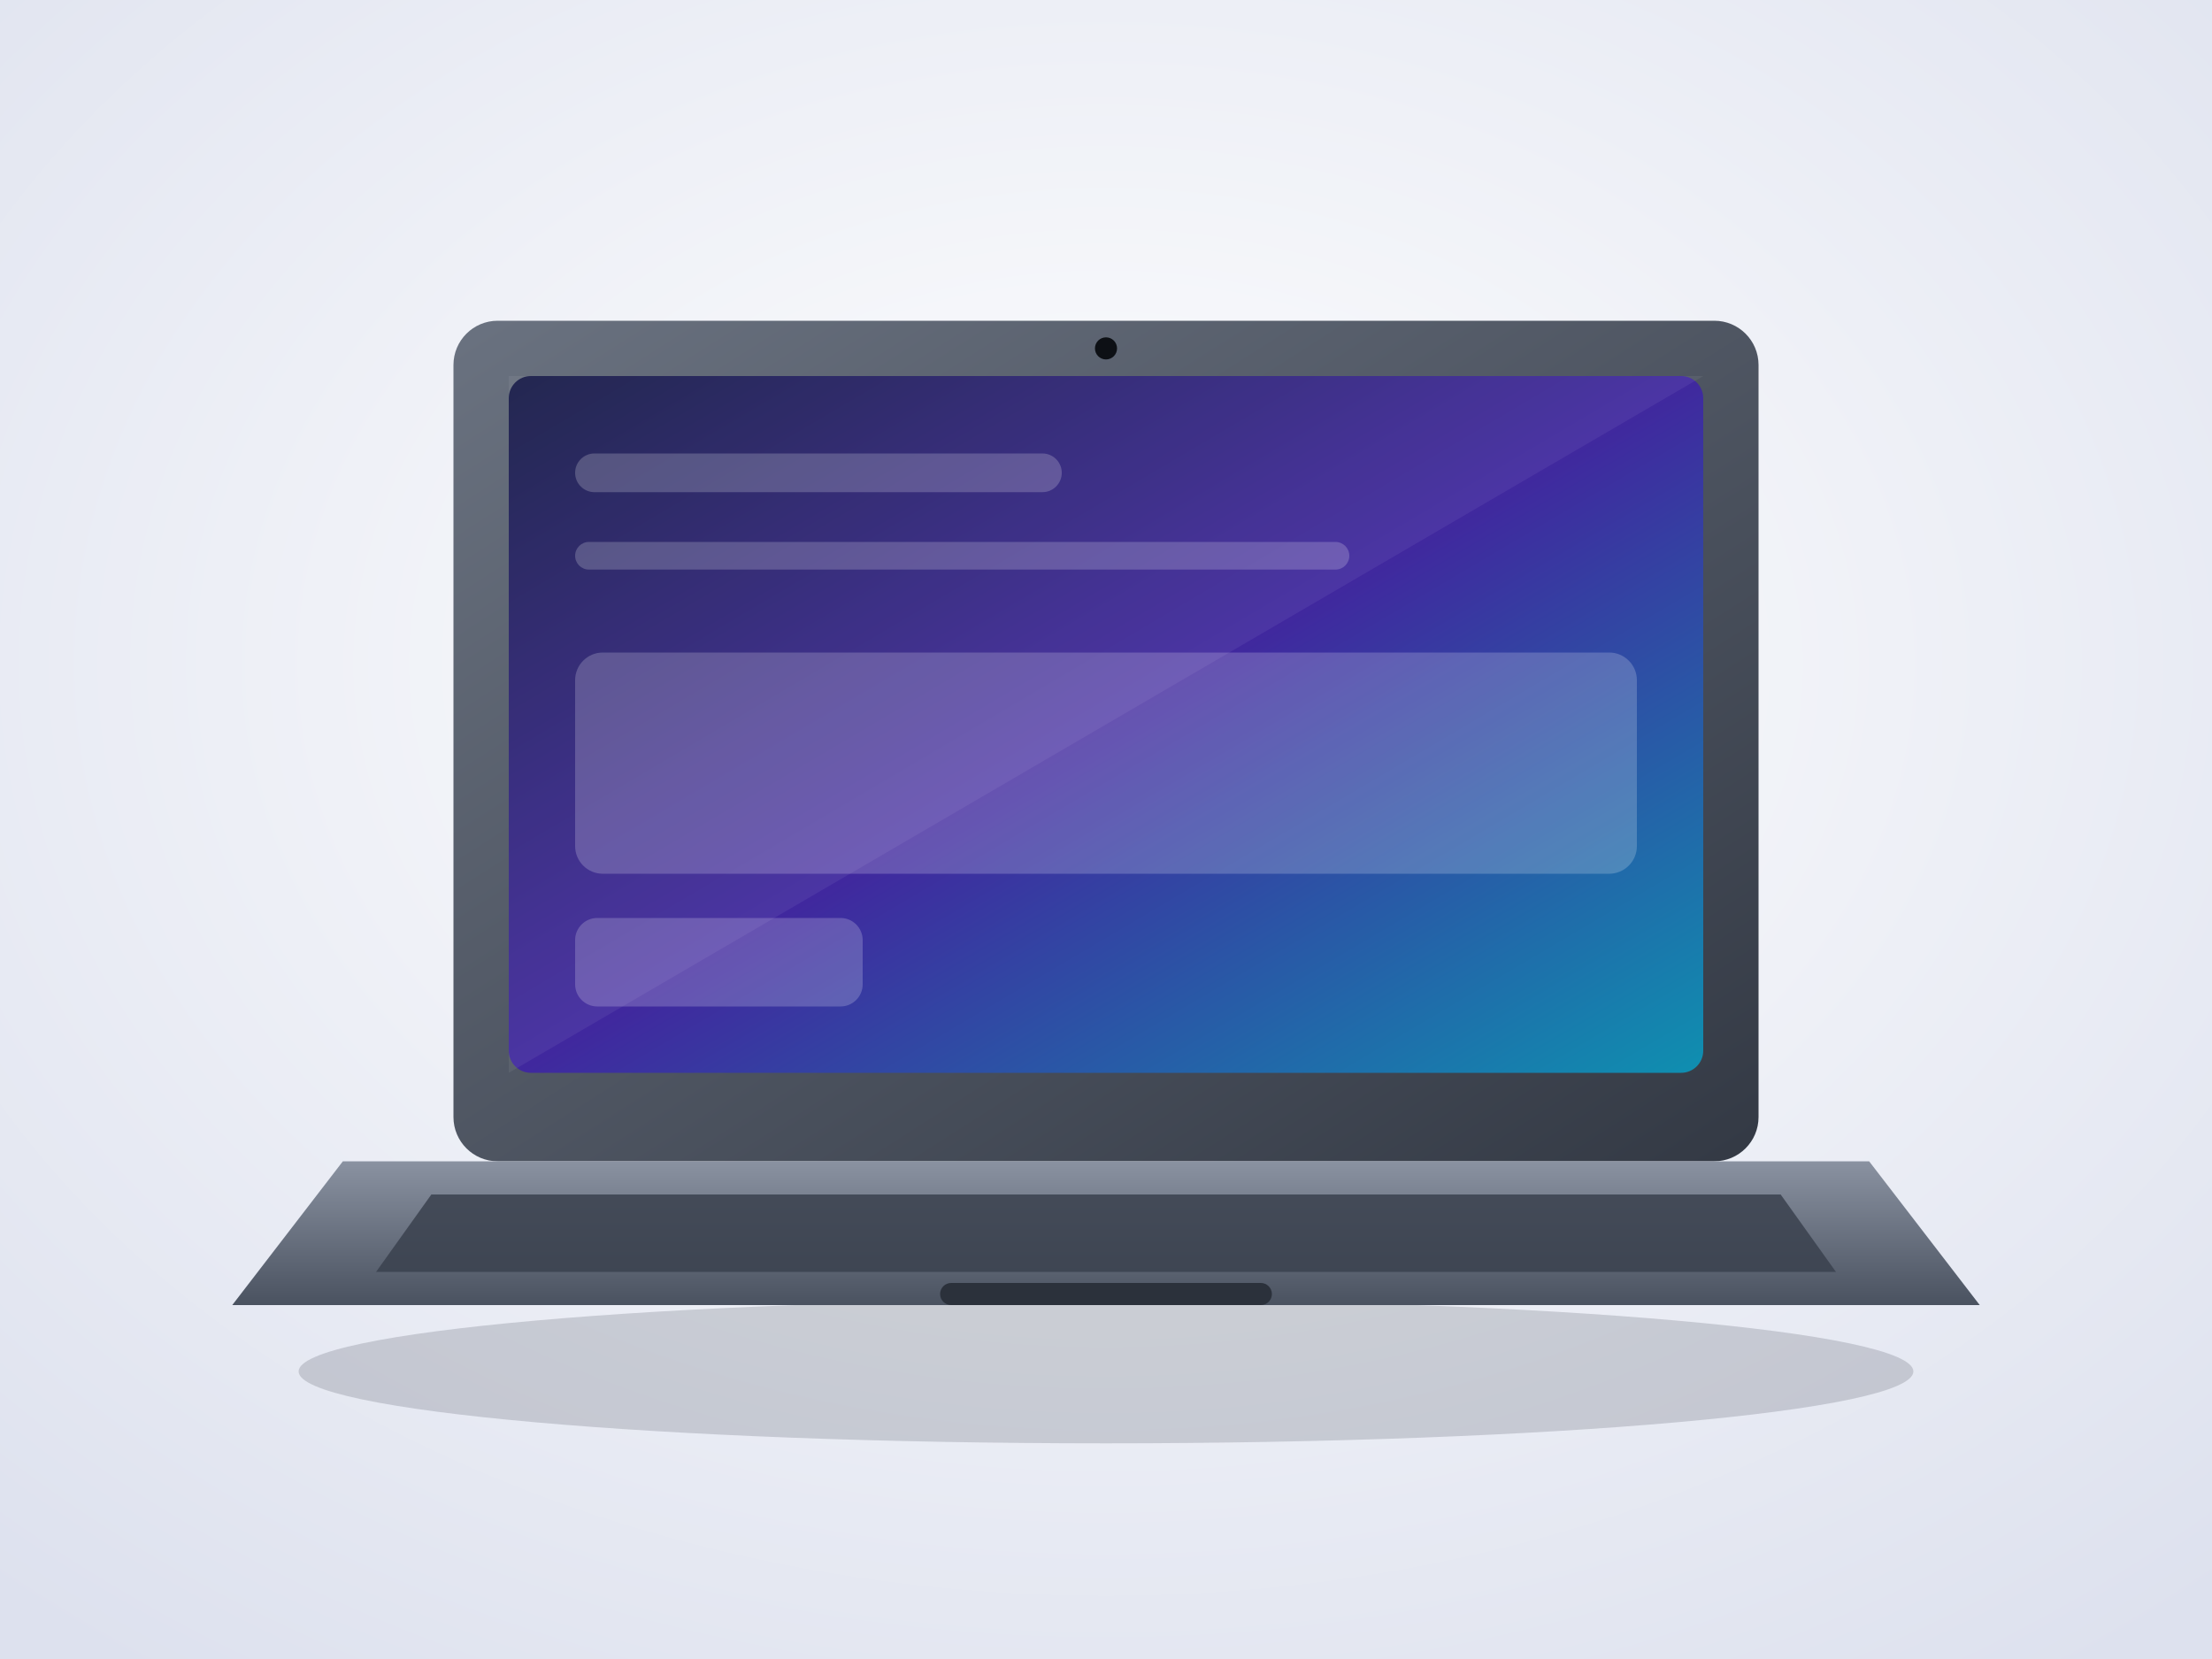
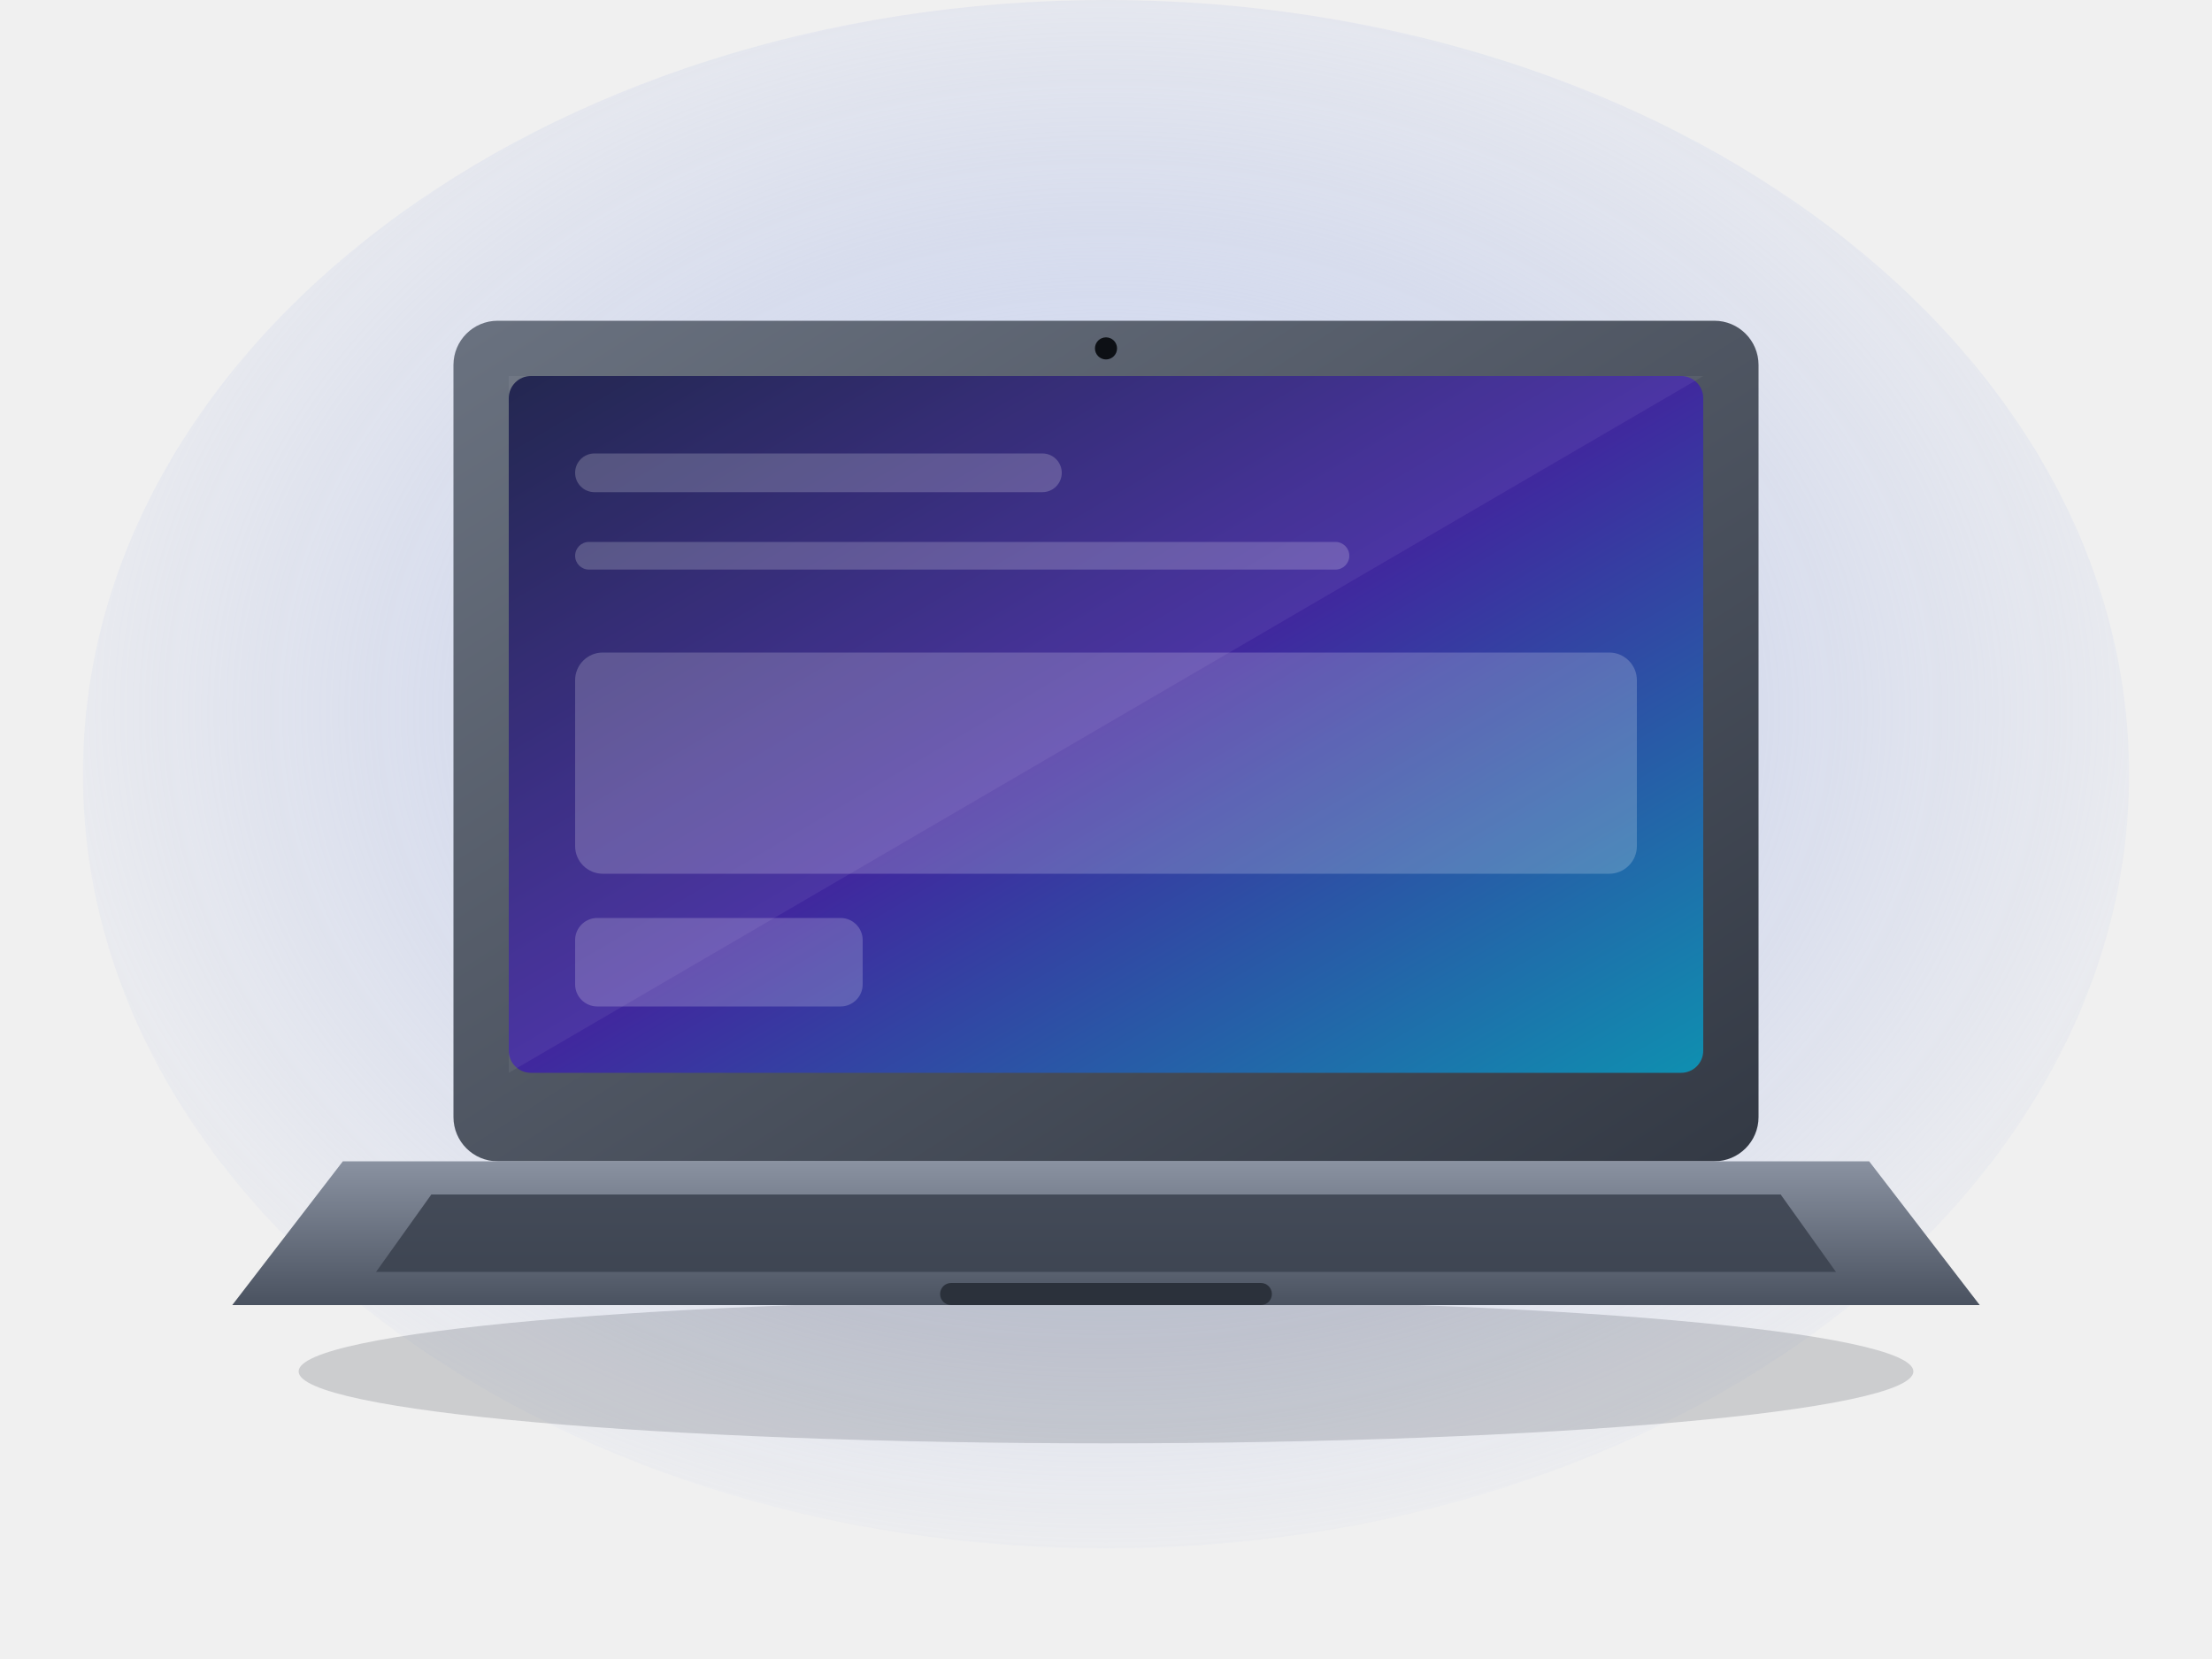
<svg xmlns="http://www.w3.org/2000/svg" viewBox="0 0 400 300" role="img" aria-label="Notebook corporativo">
  <defs>
-     <radialGradient id="bg" cx="50%" cy="40%" r="75%">
-       <stop offset="0%" stop-color="#fff" />
-       <stop offset="100%" stop-color="#dde1ee" />
+     <radialGradient id="halo" cx="50%" cy="46%" r="58%">
+       <stop offset="0%" stop-color="#dce6ff" stop-opacity=".88" />
+       <stop offset="55%" stop-color="#aab9e8" stop-opacity=".34" />
+       <stop offset="100%" stop-color="#aab9e8" stop-opacity="0" />
    </radialGradient>
+   </defs>
+   <ellipse cx="200" cy="140" rx="185" ry="140" fill="url(#halo)" />
+   <defs>
    <linearGradient id="tampa" x1="0" y1="0" x2="1" y2="1">
      <stop offset="0%" stop-color="#6a7280" />
      <stop offset="100%" stop-color="#333944" />
    </linearGradient>
    <linearGradient id="tela" x1="0" y1="0" x2="1" y2="1">
      <stop offset="0%" stop-color="#151a45" />
      <stop offset="50%" stop-color="#40289e" />
      <stop offset="100%" stop-color="#0f8fb0" />
    </linearGradient>
    <linearGradient id="base" x1="0" y1="0" x2="0" y2="1">
      <stop offset="0%" stop-color="#8a92a1" />
      <stop offset="100%" stop-color="#4a5260" />
    </linearGradient>
  </defs>
-   <rect width="400" height="300" fill="url(#bg)" />
  <ellipse cx="200" cy="248" rx="146" ry="13" fill="#0b1020" opacity=".16" />
  <rect x="82" y="58" width="236" height="152" rx="8" fill="url(#tampa)" />
  <rect x="92" y="68" width="216" height="126" rx="4" fill="url(#tela)" />
  <g opacity=".2" fill="#fff">
    <rect x="104" y="82" width="88" height="7" rx="3.5" />
    <rect x="104" y="98" width="140" height="5" rx="2.5" />
    <rect x="104" y="118" width="192" height="40" rx="5" />
    <rect x="104" y="166" width="52" height="16" rx="4" />
  </g>
  <path d="M92 68 L308 68 L92 194 Z" fill="#fff" opacity=".06" />
  <circle cx="200" cy="63" r="2" fill="#0d1015" />
  <path d="M62 210 L338 210 L358 236 L42 236 Z" fill="url(#base)" />
  <path d="M78 216 L322 216 L332 230 L68 230 Z" fill="#3a414e" opacity=".85" />
  <rect x="170" y="232" width="60" height="4" rx="2" fill="#2b313b" />
</svg>
